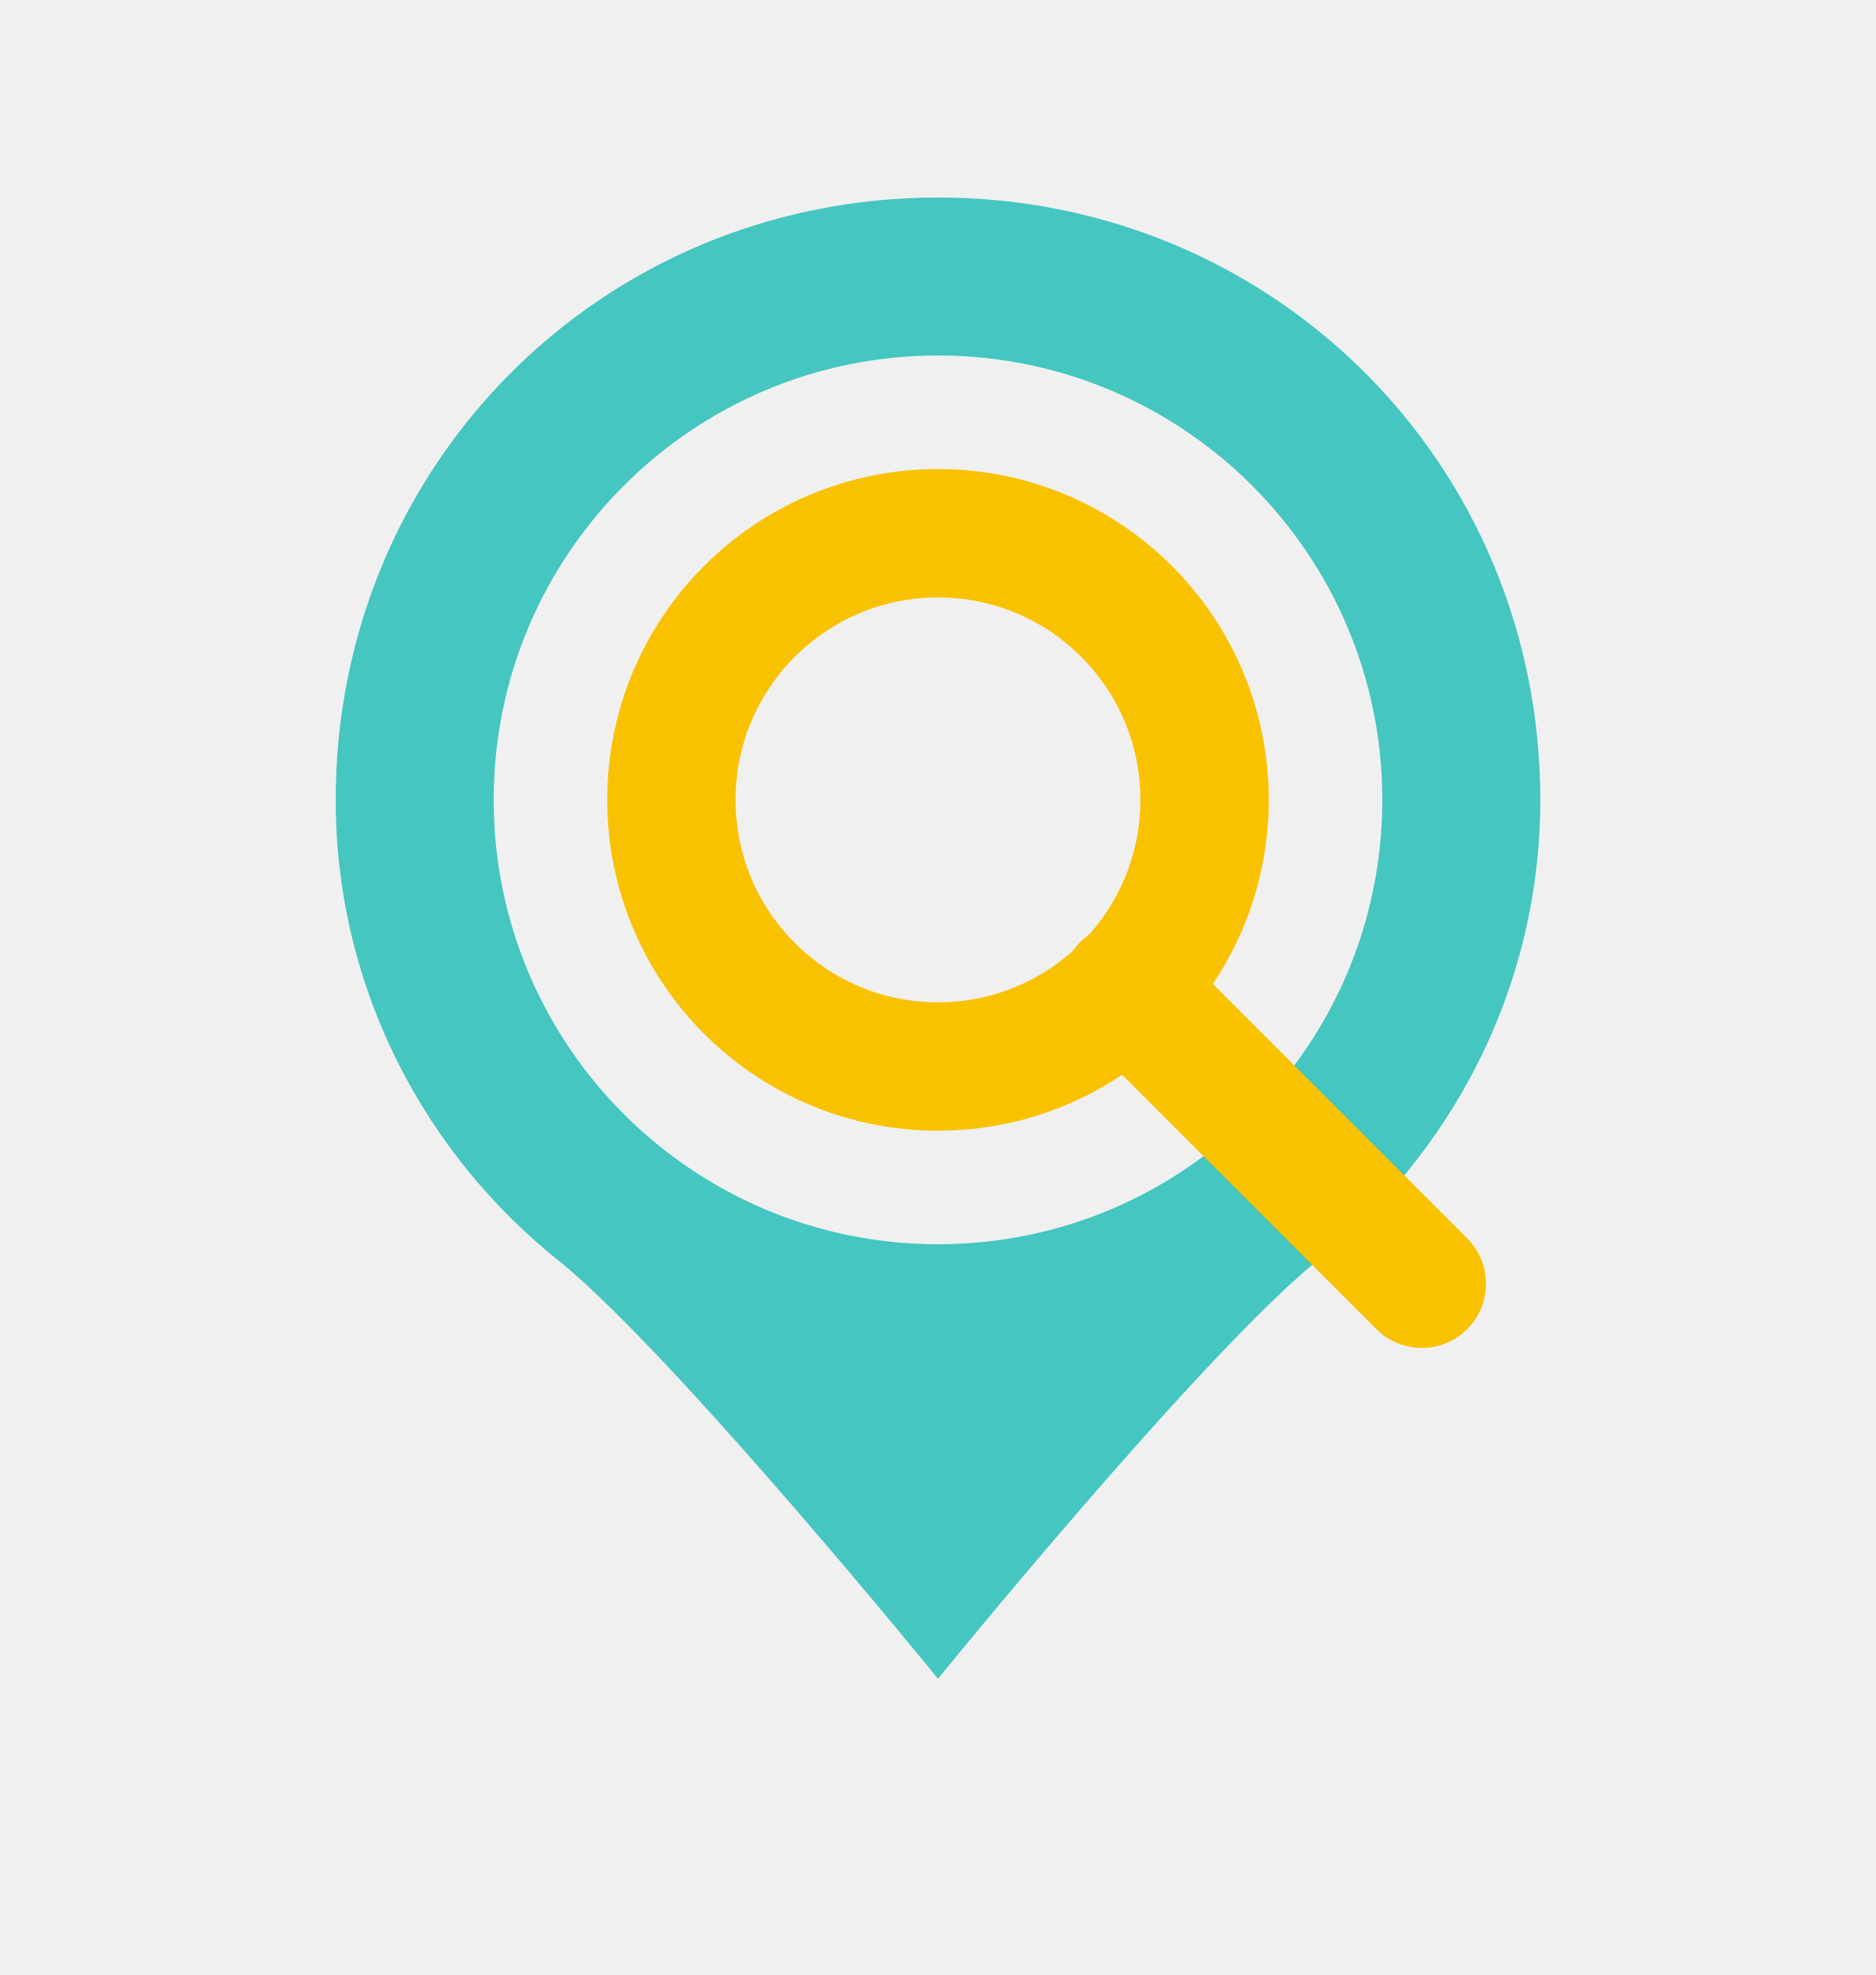
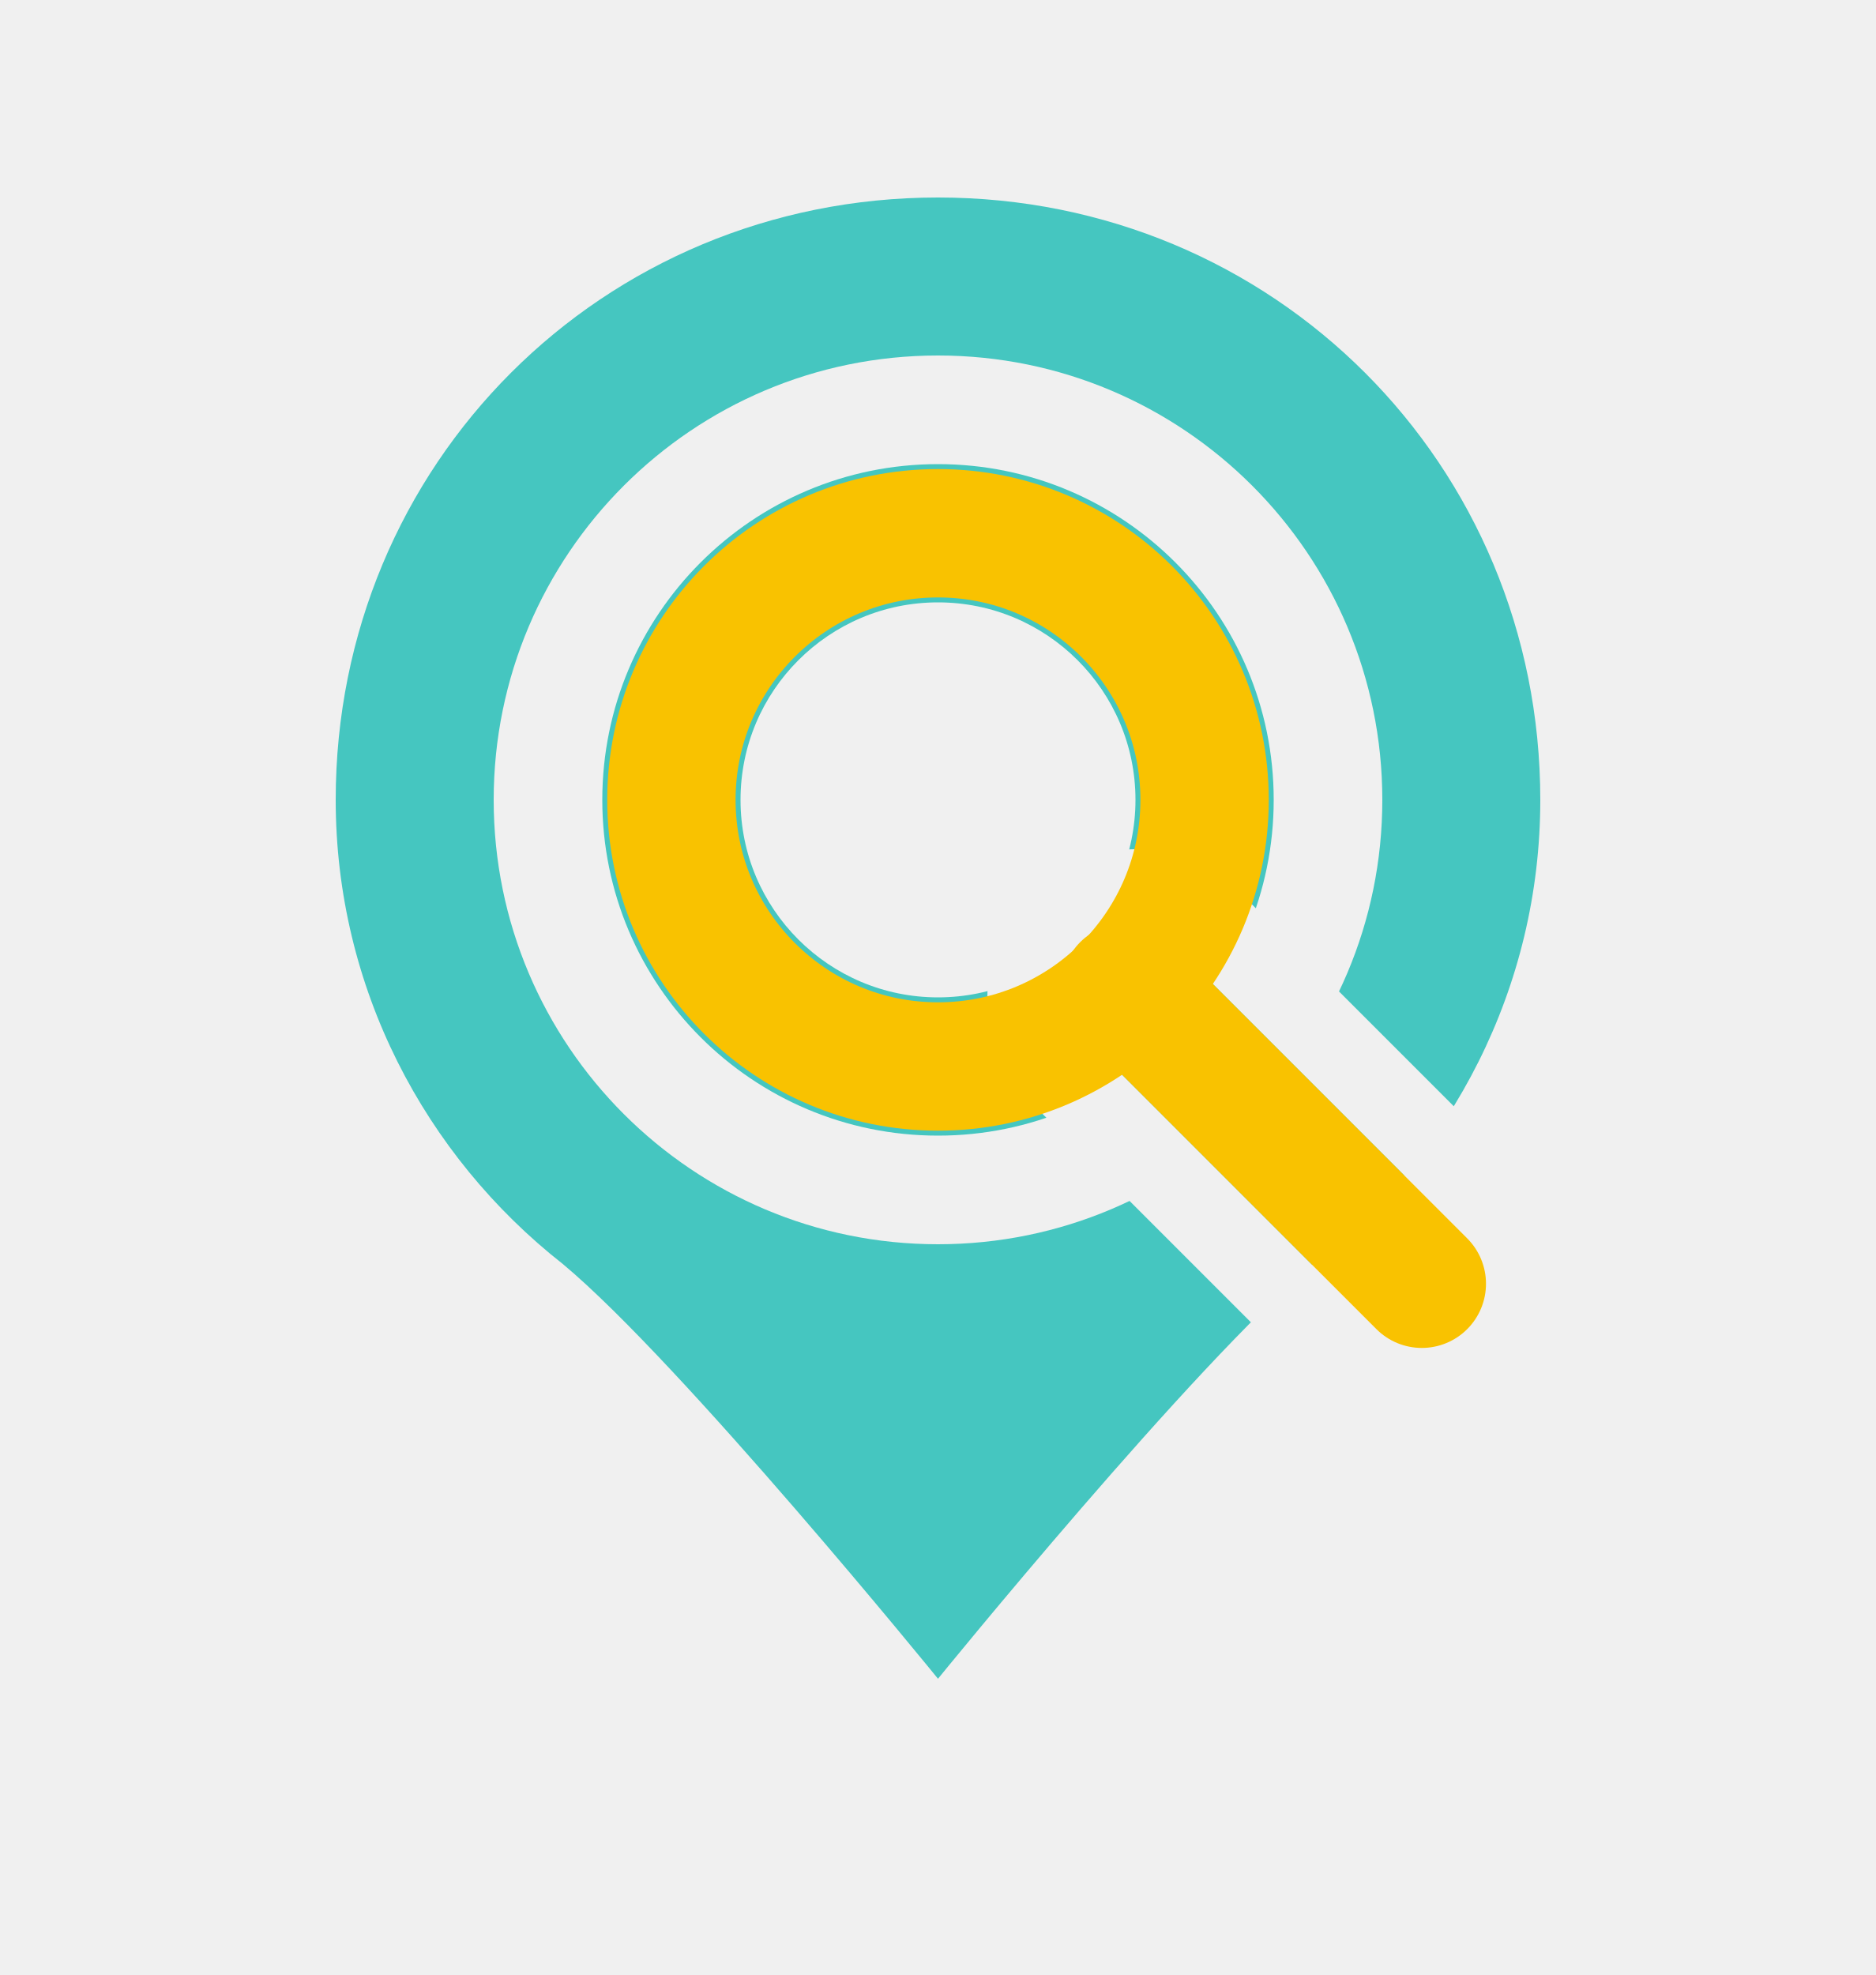
<svg xmlns="http://www.w3.org/2000/svg" viewBox="-20 -12 190 200">
-   <path fill-rule="evenodd" fill="#45C6C0" d="     M 75 8     C 41 8 14 35 14 69     C 14 88 23 105 37 116     C 49 126 75 158 75 158     C 75 158 101 126 113 116     C 127 105 136 88 136 69     C 136 35 109 8 75 8 Z      M 30 69     A 45 45 0 1 0 120 69     A 45 45 0 1 0 30 69 Z   " />
+   <defs>
+     <mask id="m">
+       <rect x="-20" y="-12" width="190" height="200" fill="white" />
+       <circle cx="75" cy="69" r="45" fill="black" />
+       <circle cx="75" cy="69" r="34" fill="white" />
+       <circle cx="75" cy="69" r="20" fill="black" />
+       <line x1="95" y1="89" x2="132" y2="126" stroke="black" stroke-width="30" stroke-linecap="round" />
+       <line x1="95" y1="89" x2="126" y2="120" stroke="white" stroke-width="13" stroke-linecap="round" />
+     </mask>
+   </defs>
+   <path fill="#45C6C0" d="     M 75 8     C 41 8 14 35 14 69     C 14 88 23 105 37 116     C 49 126 75 158 75 158     C 75 158 101 126 113 116     C 127 105 136 88 136 69     C 136 35 109 8 75 8 Z   " mask="url(#m)" />
  <circle cx="75" cy="69" r="27" fill="none" stroke="#F9C200" stroke-width="13" />
  <line x1="94" y1="88" x2="124" y2="118" stroke="#F9C200" stroke-width="13" stroke-linecap="round" />
</svg>
